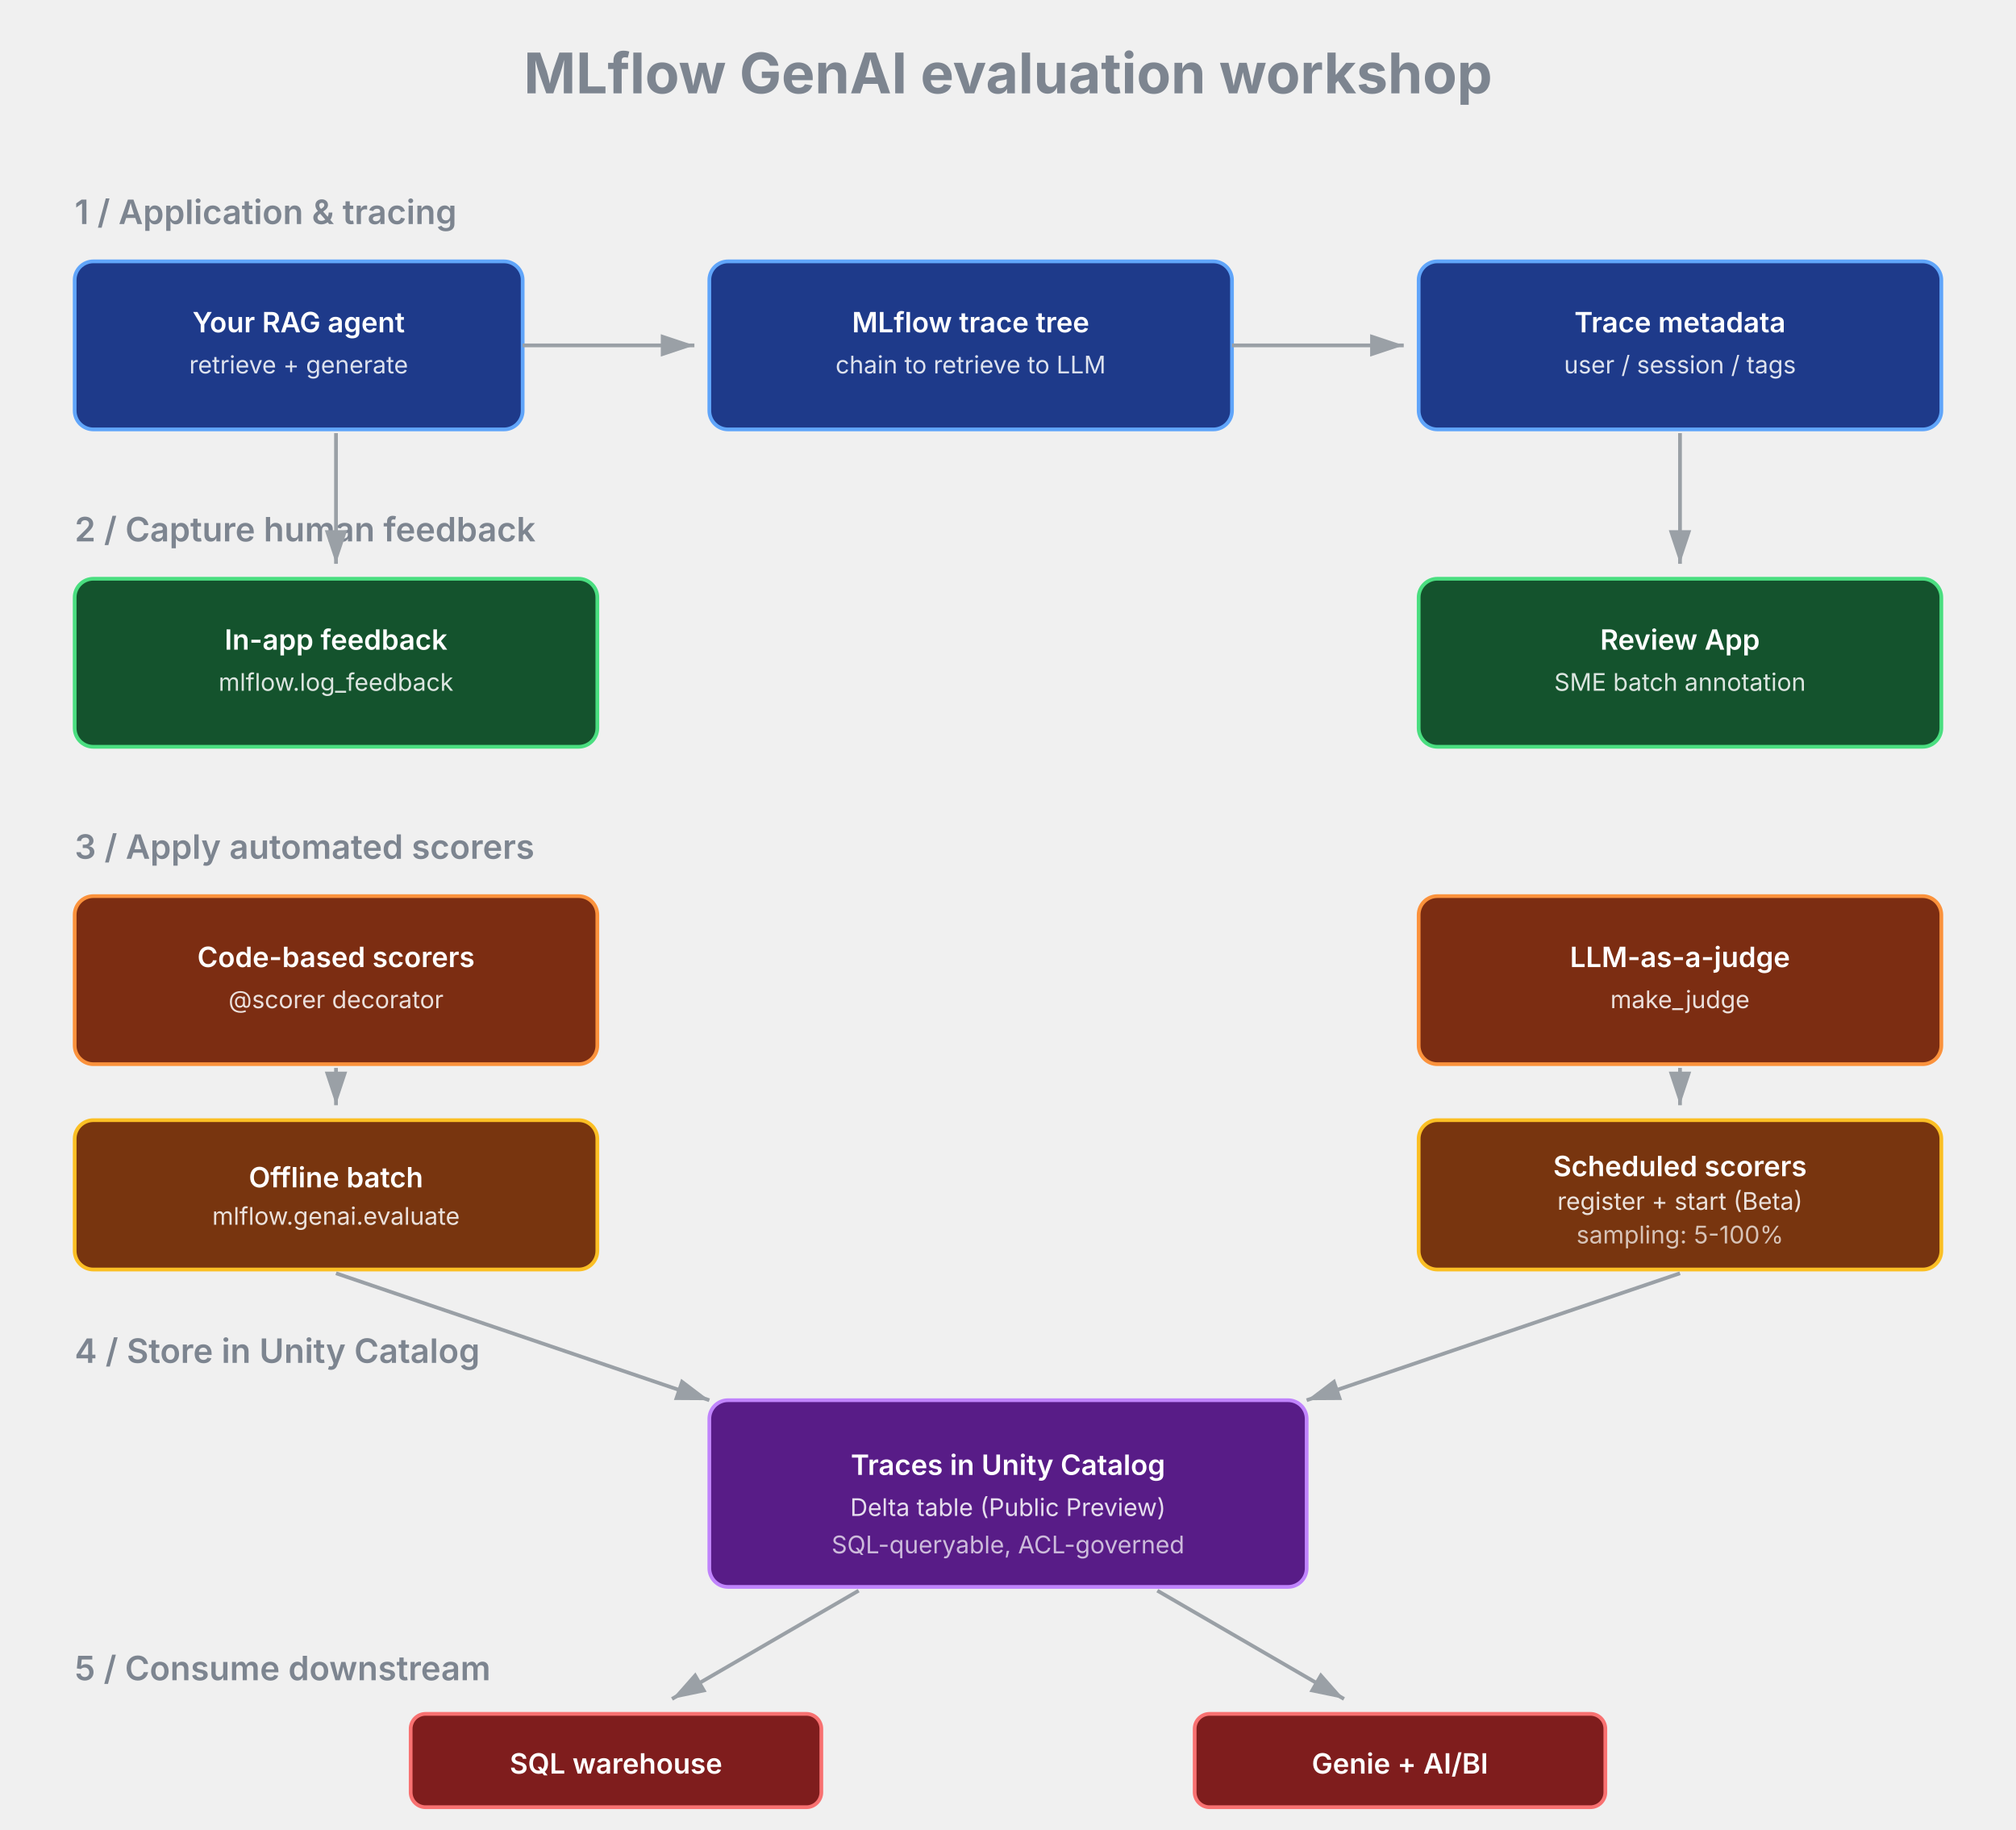
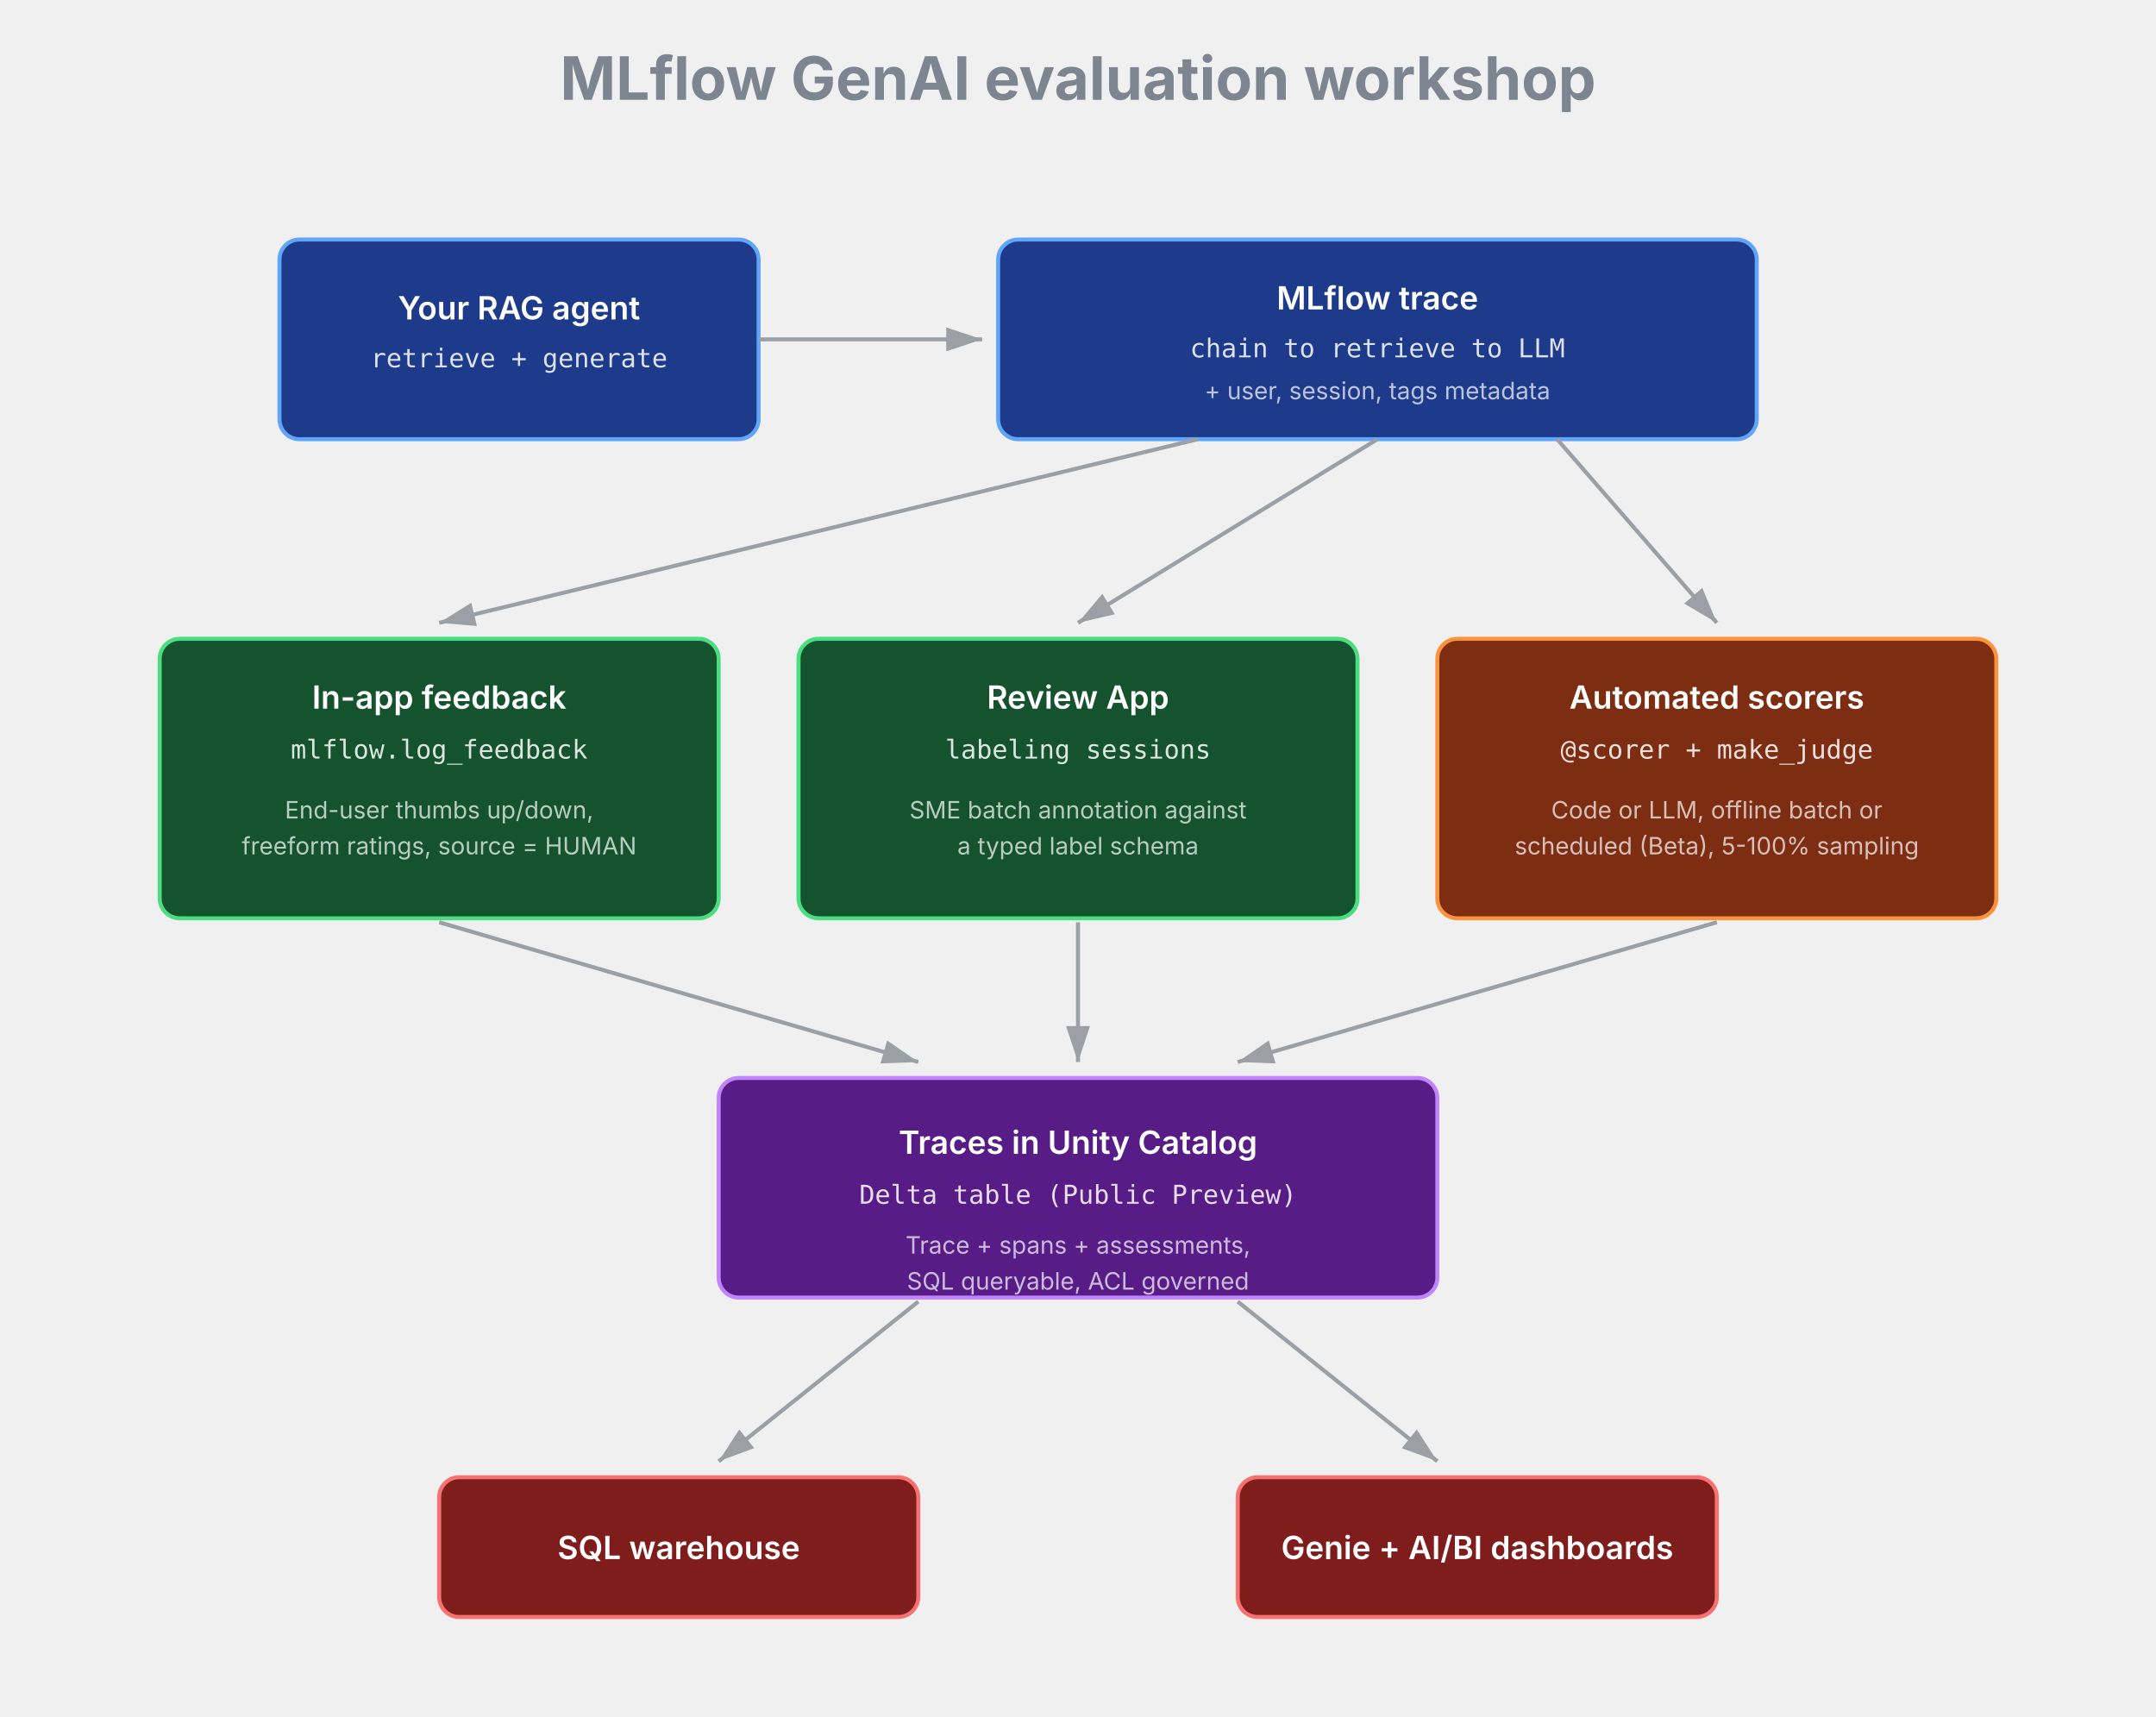
- <svg xmlns="http://www.w3.org/2000/svg" viewBox="0 0 1080 980" width="1080" height="980" role="img" aria-label="MLflow GenAI evaluation workshop architecture">
+ <svg xmlns="http://www.w3.org/2000/svg" viewBox="0 0 1080 860" width="1080" height="860" role="img" aria-label="MLflow GenAI evaluation workshop architecture">
  <defs>
    <style>
-       .label { font: 600 18px/1.2 -apple-system, BlinkMacSystemFont, "Segoe UI", system-ui, sans-serif; fill: #7d8590; }
      .title { font: 700 30px/1.2 -apple-system, BlinkMacSystemFont, "Segoe UI", system-ui, sans-serif; fill: #7d8590; }
-       .box-title { font: 600 15px/1.3 -apple-system, BlinkMacSystemFont, "Segoe UI", system-ui, sans-serif; fill: #ffffff; }
-       .box-sub { font: 400 13px/1.3 -apple-system, BlinkMacSystemFont, "Segoe UI", "SF Mono", Menlo, monospace; fill: #ffffff; opacity: 0.85; }
+       .box-title { font: 600 16px/1.3 -apple-system, BlinkMacSystemFont, "Segoe UI", system-ui, sans-serif; fill: #ffffff; }
+       .box-sub { font: 400 13px/1.3 "SF Mono", Menlo, monospace; fill: #ffffff; opacity: 0.85; }
+       .box-detail { font: 400 12px/1.3 -apple-system, BlinkMacSystemFont, "Segoe UI", system-ui, sans-serif; fill: #ffffff; opacity: 0.7; }
    </style>
    <marker id="arrow" markerWidth="10" markerHeight="10" refX="9" refY="3" orient="auto">
      <path d="M0,0 L9,3 L0,6 z" fill="#9aa0a6" />
    </marker>
  </defs>
  <text x="540" y="50" class="title" text-anchor="middle">MLflow GenAI evaluation workshop</text>
-   <text x="40" y="120" class="label">1 / Application &amp; tracing</text>
  <g>
-     <rect x="40" y="140" width="240" height="90" rx="10" fill="#1e3a8a" stroke="#60a5fa" stroke-width="2" />
-     <text x="160" y="178" class="box-title" text-anchor="middle">Your RAG agent</text>
-     <text x="160" y="200" class="box-sub" text-anchor="middle">retrieve + generate</text>
+     <rect x="140" y="120" width="240" height="100" rx="10" fill="#1e3a8a" stroke="#60a5fa" stroke-width="2" />
+     <text x="260" y="160" class="box-title" text-anchor="middle">Your RAG agent</text>
+     <text x="260" y="184" class="box-sub" text-anchor="middle">retrieve + generate</text>
  </g>
  <g>
-     <rect x="380" y="140" width="280" height="90" rx="10" fill="#1e3a8a" stroke="#60a5fa" stroke-width="2" />
-     <text x="520" y="178" class="box-title" text-anchor="middle">MLflow trace tree</text>
-     <text x="520" y="200" class="box-sub" text-anchor="middle">chain to retrieve to LLM</text>
+     <rect x="500" y="120" width="380" height="100" rx="10" fill="#1e3a8a" stroke="#60a5fa" stroke-width="2" />
+     <text x="690" y="155" class="box-title" text-anchor="middle">MLflow trace</text>
+     <text x="690" y="179" class="box-sub" text-anchor="middle">chain to retrieve to LLM</text>
+     <text x="690" y="200" class="box-detail" text-anchor="middle">+ user, session, tags metadata</text>
+   </g>
+   <path d="M 380 170 L 492 170" stroke="#9aa0a6" stroke-width="2" fill="none" marker-end="url(#arrow)" />
+   <g>
+     <rect x="80" y="320" width="280" height="140" rx="10" fill="#14532d" stroke="#4ade80" stroke-width="2" />
+     <text x="220" y="355" class="box-title" text-anchor="middle">In-app feedback</text>
+     <text x="220" y="380" class="box-sub" text-anchor="middle">mlflow.log_feedback</text>
+     <text x="220" y="410" class="box-detail" text-anchor="middle">End-user thumbs up/down,</text>
+     <text x="220" y="428" class="box-detail" text-anchor="middle">freeform ratings, source = HUMAN</text>
  </g>
  <g>
-     <rect x="760" y="140" width="280" height="90" rx="10" fill="#1e3a8a" stroke="#60a5fa" stroke-width="2" />
-     <text x="900" y="178" class="box-title" text-anchor="middle">Trace metadata</text>
-     <text x="900" y="200" class="box-sub" text-anchor="middle">user / session / tags</text>
-   </g>
-   <path d="M 280 185 L 372 185" stroke="#9aa0a6" stroke-width="2" fill="none" marker-end="url(#arrow)" />
-   <path d="M 660 185 L 752 185" stroke="#9aa0a6" stroke-width="2" fill="none" marker-end="url(#arrow)" />
-   <text x="40" y="290" class="label">2 / Capture human feedback</text>
-   <g>
-     <rect x="40" y="310" width="280" height="90" rx="10" fill="#14532d" stroke="#4ade80" stroke-width="2" />
-     <text x="180" y="348" class="box-title" text-anchor="middle">In-app feedback</text>
-     <text x="180" y="370" class="box-sub" text-anchor="middle">mlflow.log_feedback</text>
+     <rect x="400" y="320" width="280" height="140" rx="10" fill="#14532d" stroke="#4ade80" stroke-width="2" />
+     <text x="540" y="355" class="box-title" text-anchor="middle">Review App</text>
+     <text x="540" y="380" class="box-sub" text-anchor="middle">labeling sessions</text>
+     <text x="540" y="410" class="box-detail" text-anchor="middle">SME batch annotation against</text>
+     <text x="540" y="428" class="box-detail" text-anchor="middle">a typed label schema</text>
  </g>
  <g>
-     <rect x="760" y="310" width="280" height="90" rx="10" fill="#14532d" stroke="#4ade80" stroke-width="2" />
-     <text x="900" y="348" class="box-title" text-anchor="middle">Review App</text>
-     <text x="900" y="370" class="box-sub" text-anchor="middle">SME batch annotation</text>
+     <rect x="720" y="320" width="280" height="140" rx="10" fill="#7c2d12" stroke="#fb923c" stroke-width="2" />
+     <text x="860" y="355" class="box-title" text-anchor="middle">Automated scorers</text>
+     <text x="860" y="380" class="box-sub" text-anchor="middle">@scorer + make_judge</text>
+     <text x="860" y="410" class="box-detail" text-anchor="middle">Code or LLM, offline batch or</text>
+     <text x="860" y="428" class="box-detail" text-anchor="middle">scheduled (Beta), 5-100% sampling</text>
  </g>
-   <path d="M 180 232 L 180 302" stroke="#9aa0a6" stroke-width="2" fill="none" marker-end="url(#arrow)" />
-   <path d="M 900 232 L 900 302" stroke="#9aa0a6" stroke-width="2" fill="none" marker-end="url(#arrow)" />
-   <text x="40" y="460" class="label">3 / Apply automated scorers</text>
+   <path d="M 600 220 L 220 312" stroke="#9aa0a6" stroke-width="2" fill="none" marker-end="url(#arrow)" />
+   <path d="M 690 220 L 540 312" stroke="#9aa0a6" stroke-width="2" fill="none" marker-end="url(#arrow)" />
+   <path d="M 780 220 L 860 312" stroke="#9aa0a6" stroke-width="2" fill="none" marker-end="url(#arrow)" />
  <g>
-     <rect x="40" y="480" width="280" height="90" rx="10" fill="#7c2d12" stroke="#fb923c" stroke-width="2" />
-     <text x="180" y="518" class="box-title" text-anchor="middle">Code-based scorers</text>
-     <text x="180" y="540" class="box-sub" text-anchor="middle">@scorer decorator</text>
+     <rect x="360" y="540" width="360" height="110" rx="10" fill="#581c87" stroke="#c084fc" stroke-width="2" />
+     <text x="540" y="578" class="box-title" text-anchor="middle">Traces in Unity Catalog</text>
+     <text x="540" y="603" class="box-sub" text-anchor="middle">Delta table (Public Preview)</text>
+     <text x="540" y="628" class="box-detail" text-anchor="middle">Trace + spans + assessments,</text>
+     <text x="540" y="646" class="box-detail" text-anchor="middle">SQL queryable, ACL governed</text>
+   </g>
+   <path d="M 220 462 L 460 532" stroke="#9aa0a6" stroke-width="2" fill="none" marker-end="url(#arrow)" />
+   <path d="M 540 462 L 540 532" stroke="#9aa0a6" stroke-width="2" fill="none" marker-end="url(#arrow)" />
+   <path d="M 860 462 L 620 532" stroke="#9aa0a6" stroke-width="2" fill="none" marker-end="url(#arrow)" />
+   <g>
+     <rect x="220" y="740" width="240" height="70" rx="10" fill="#7f1d1d" stroke="#f87171" stroke-width="2" />
+     <text x="340" y="781" class="box-title" text-anchor="middle">SQL warehouse</text>
  </g>
  <g>
-     <rect x="760" y="480" width="280" height="90" rx="10" fill="#7c2d12" stroke="#fb923c" stroke-width="2" />
-     <text x="900" y="518" class="box-title" text-anchor="middle">LLM-as-a-judge</text>
-     <text x="900" y="540" class="box-sub" text-anchor="middle">make_judge</text>
+     <rect x="620" y="740" width="240" height="70" rx="10" fill="#7f1d1d" stroke="#f87171" stroke-width="2" />
+     <text x="740" y="781" class="box-title" text-anchor="middle">Genie + AI/BI dashboards</text>
  </g>
-   <g>
-     <rect x="40" y="600" width="280" height="80" rx="10" fill="#78350f" stroke="#fbbf24" stroke-width="2" />
-     <text x="180" y="636" class="box-title" text-anchor="middle">Offline batch</text>
-     <text x="180" y="656" class="box-sub" text-anchor="middle">mlflow.genai.evaluate</text>
-   </g>
-   <g>
-     <rect x="760" y="600" width="280" height="80" rx="10" fill="#78350f" stroke="#fbbf24" stroke-width="2" />
-     <text x="900" y="630" class="box-title" text-anchor="middle">Scheduled scorers</text>
-     <text x="900" y="648" class="box-sub" text-anchor="middle">register + start (Beta)</text>
-     <text x="900" y="666" class="box-sub" text-anchor="middle" style="opacity: 0.7">sampling: 5-100%</text>
-   </g>
-   <path d="M 180 572 L 180 592" stroke="#9aa0a6" stroke-width="2" fill="none" marker-end="url(#arrow)" />
-   <path d="M 900 572 L 900 592" stroke="#9aa0a6" stroke-width="2" fill="none" marker-end="url(#arrow)" />
-   <text x="40" y="730" class="label">4 / Store in Unity Catalog</text>
-   <g>
-     <rect x="380" y="750" width="320" height="100" rx="10" fill="#581c87" stroke="#c084fc" stroke-width="2" />
-     <text x="540" y="790" class="box-title" text-anchor="middle">Traces in Unity Catalog</text>
-     <text x="540" y="812" class="box-sub" text-anchor="middle">Delta table (Public Preview)</text>
-     <text x="540" y="832" class="box-sub" text-anchor="middle" style="opacity: 0.7">SQL-queryable, ACL-governed</text>
-   </g>
-   <path d="M 180 682 L 380 750" stroke="#9aa0a6" stroke-width="2" fill="none" marker-end="url(#arrow)" />
-   <path d="M 900 682 L 700 750" stroke="#9aa0a6" stroke-width="2" fill="none" marker-end="url(#arrow)" />
-   <text x="40" y="900" class="label">5 / Consume downstream</text>
-   <g>
-     <rect x="220" y="918" width="220" height="50" rx="8" fill="#7f1d1d" stroke="#f87171" stroke-width="2" />
-     <text x="330" y="950" class="box-title" text-anchor="middle">SQL warehouse</text>
-   </g>
-   <g>
-     <rect x="640" y="918" width="220" height="50" rx="8" fill="#7f1d1d" stroke="#f87171" stroke-width="2" />
-     <text x="750" y="950" class="box-title" text-anchor="middle">Genie + AI/BI</text>
-   </g>
-   <path d="M 460 852 L 360 910" stroke="#9aa0a6" stroke-width="2" fill="none" marker-end="url(#arrow)" />
-   <path d="M 620 852 L 720 910" stroke="#9aa0a6" stroke-width="2" fill="none" marker-end="url(#arrow)" />
+   <path d="M 460 652 L 360 732" stroke="#9aa0a6" stroke-width="2" fill="none" marker-end="url(#arrow)" />
+   <path d="M 620 652 L 720 732" stroke="#9aa0a6" stroke-width="2" fill="none" marker-end="url(#arrow)" />
</svg>
